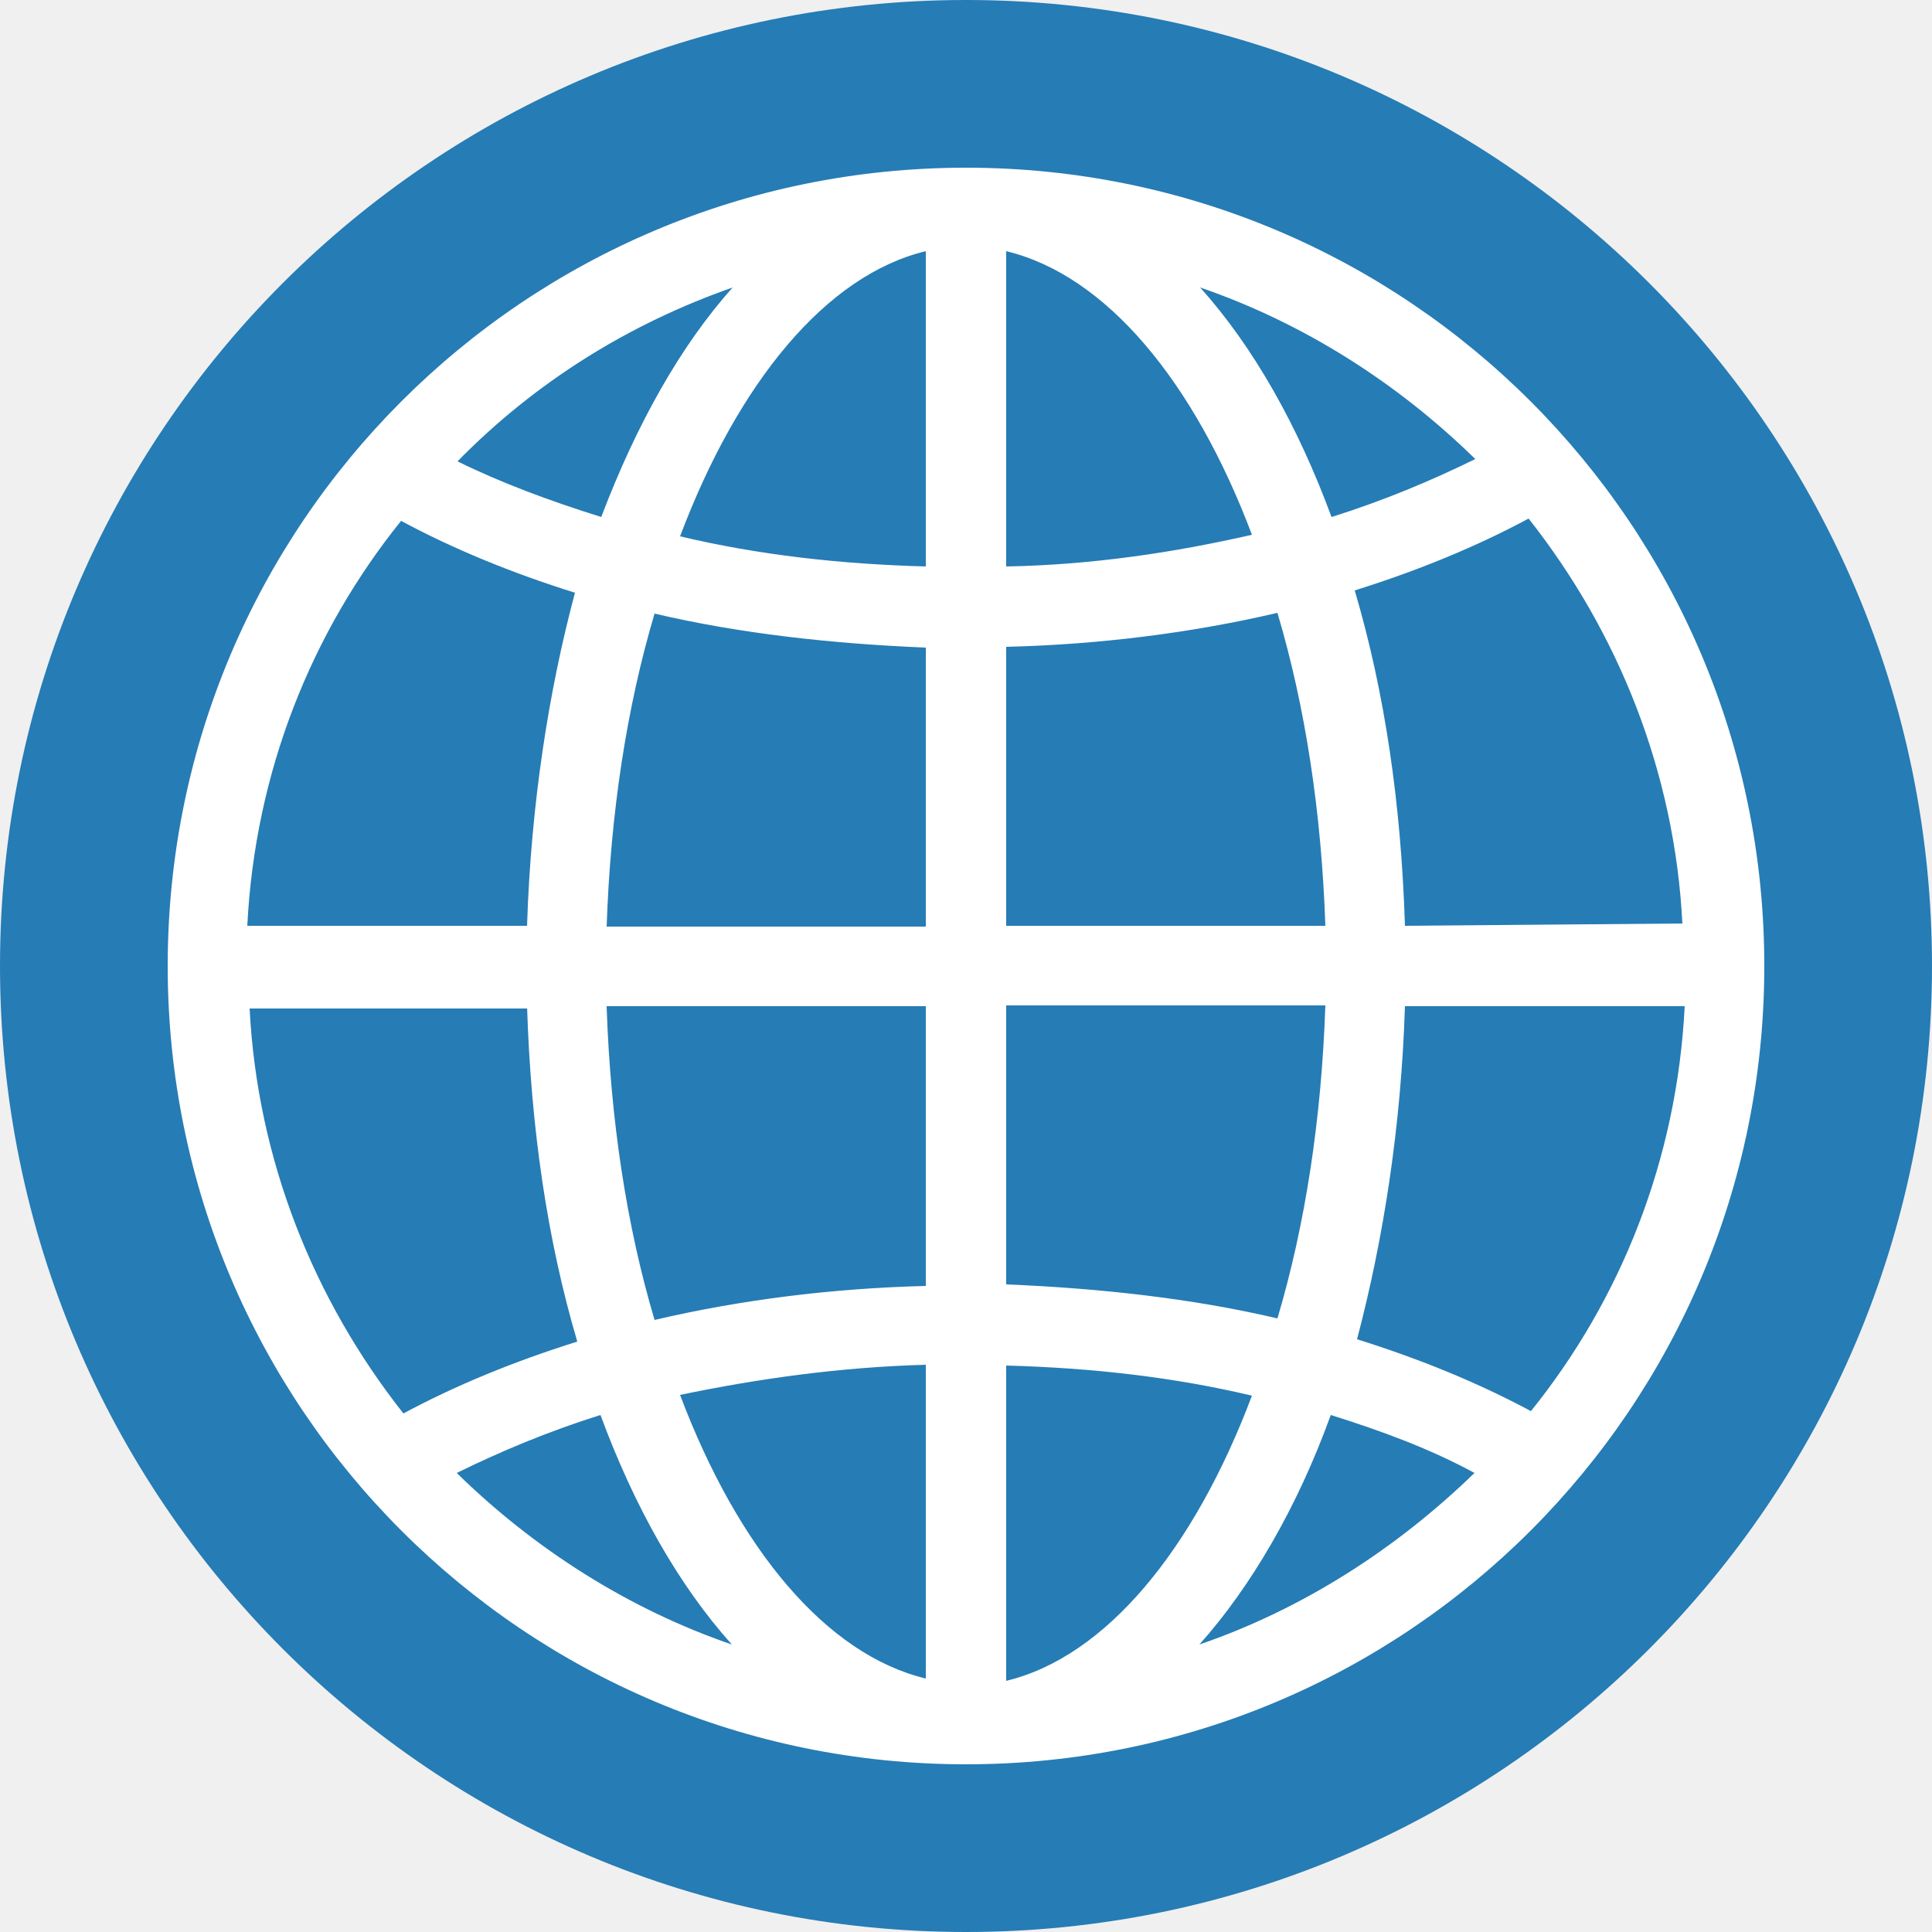
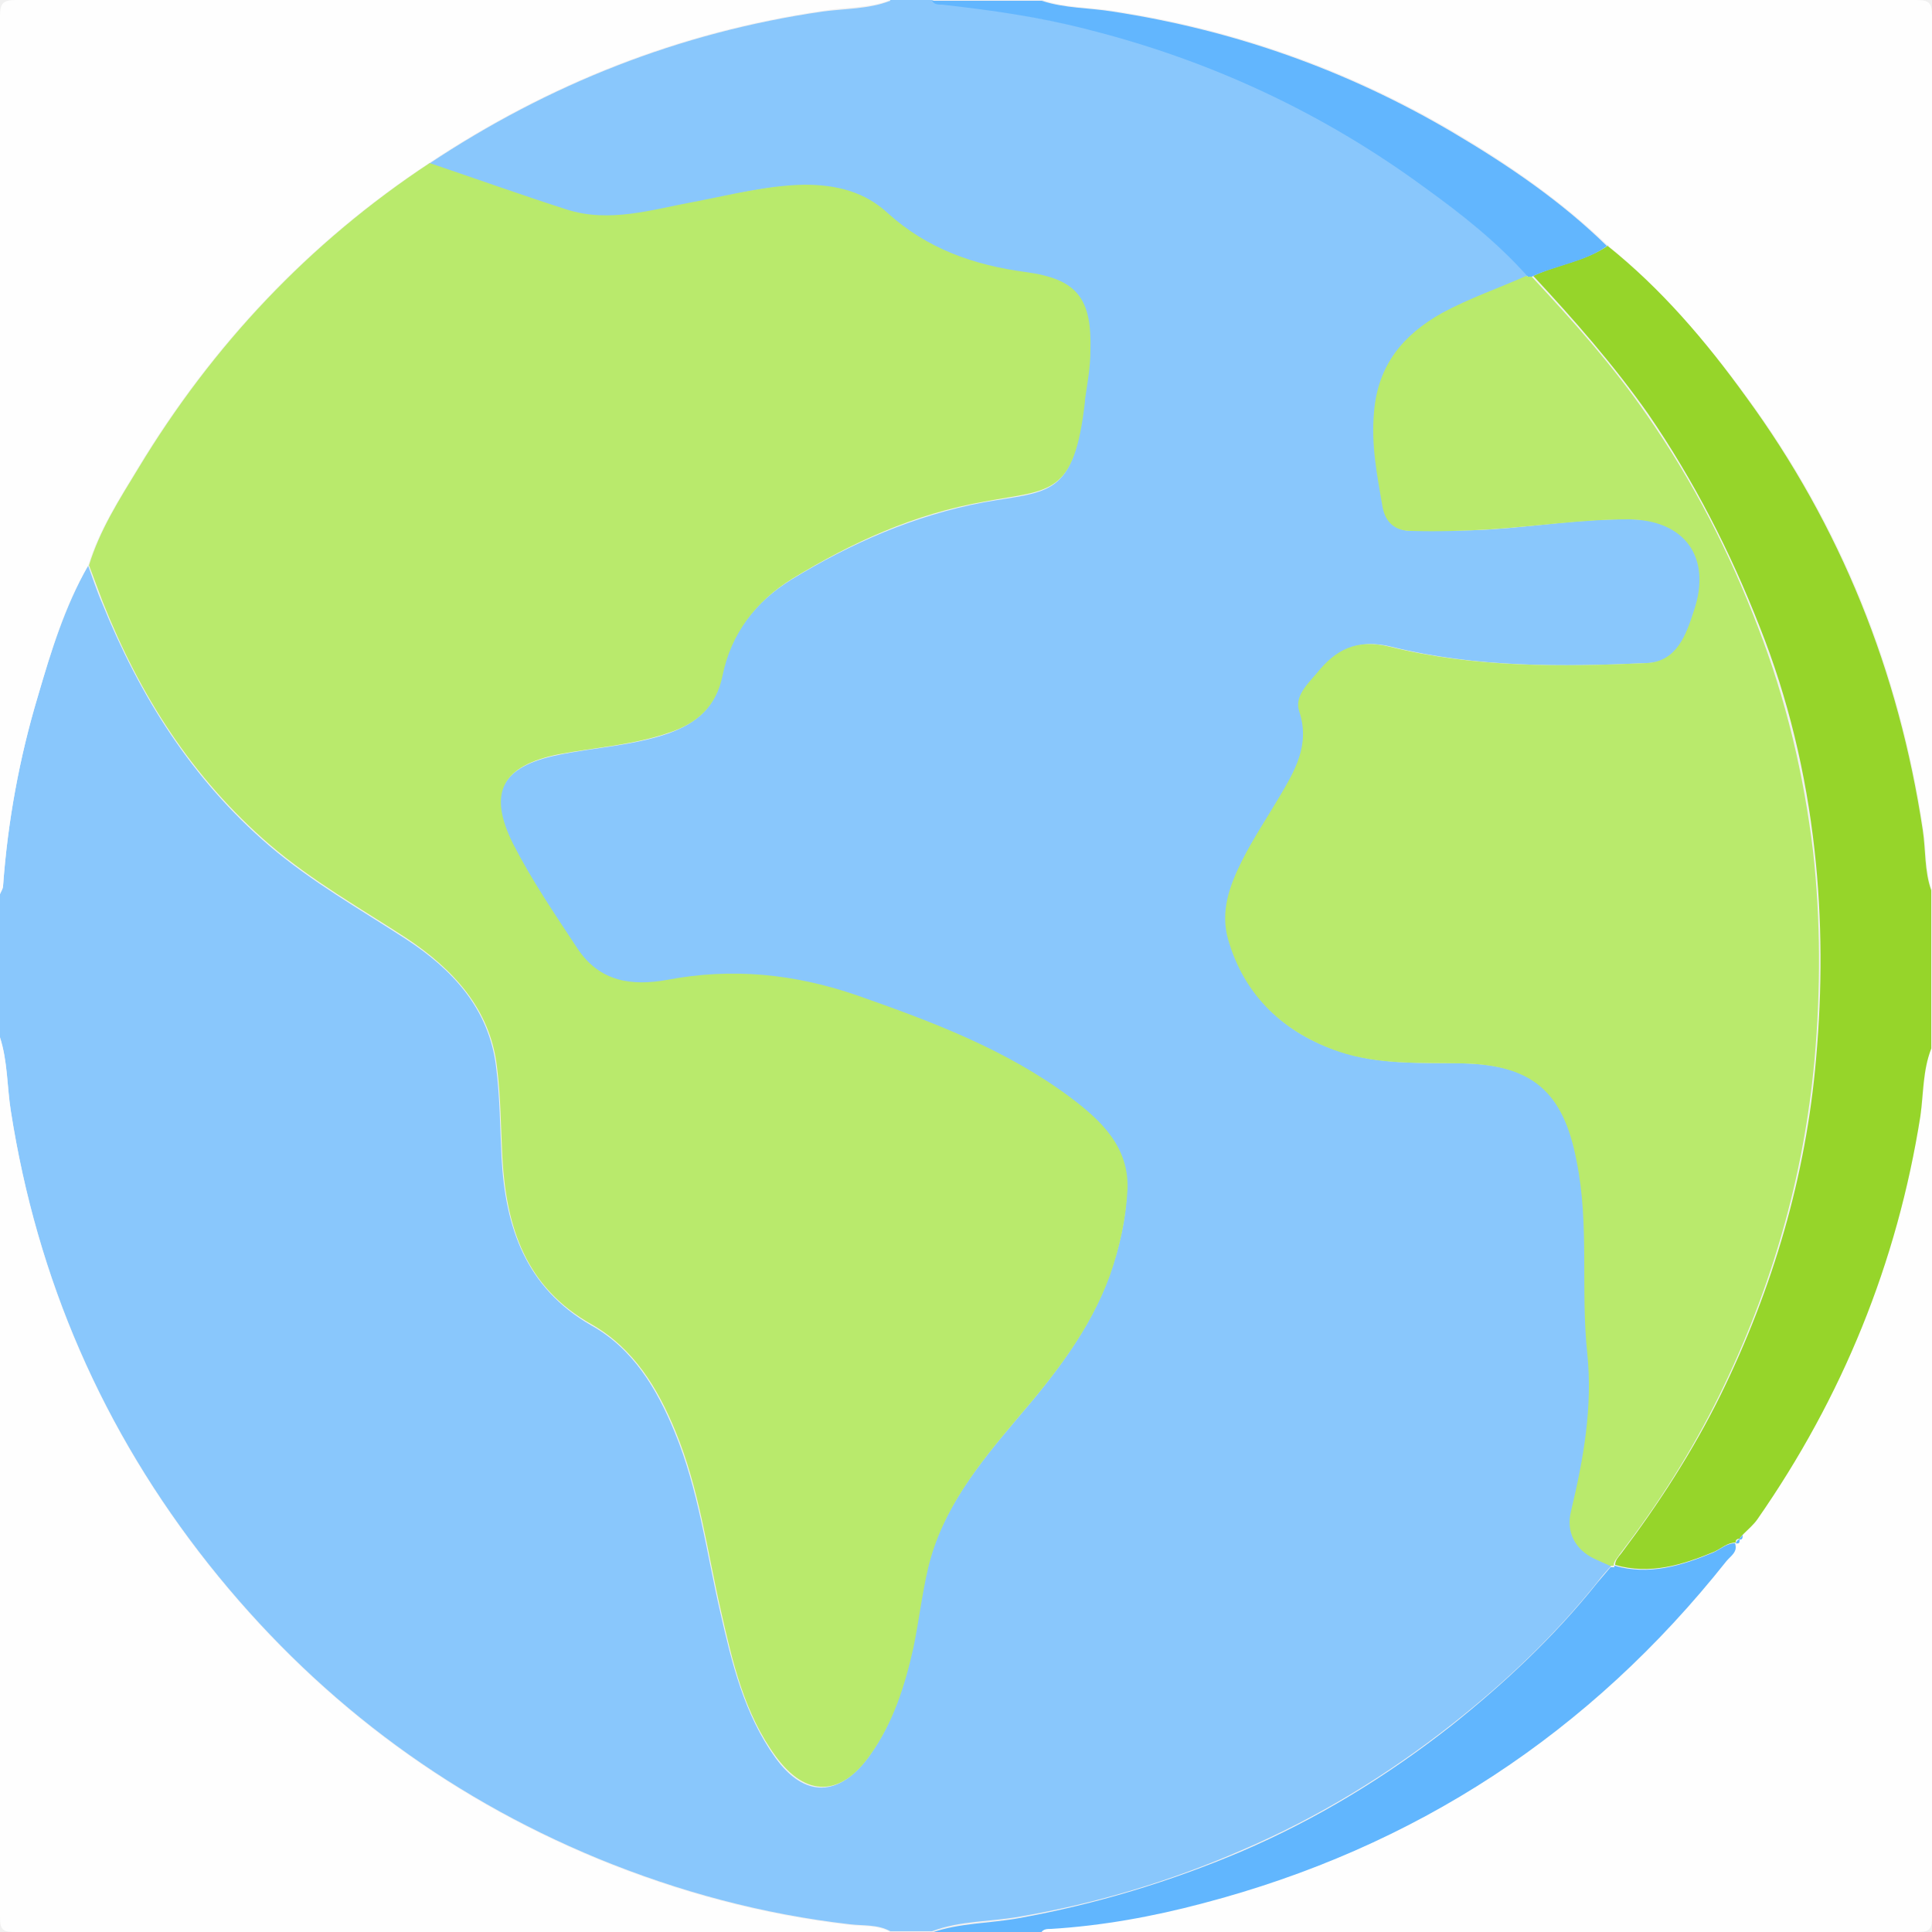
- <svg xmlns="http://www.w3.org/2000/svg" id="Layer_1" viewBox="0 0 25 25">
+ <svg xmlns="http://www.w3.org/2000/svg" id="Layer_1" width="8.82mm" height="8.82mm" viewBox="0 0 25 25">
  <defs>
    <style>
      .cls-1 {
-         fill: #fff;
+         fill: #b9ea6c;
      }

      .cls-2 {
-         fill: #267cb5;
+         fill: #62b6fe;
+       }
+ 
+       .cls-3 {
+         fill: #89c7fc;
+       }
+ 
+       .cls-4 {
+         fill: #61b6fe;
+       }
+ 
+       .cls-5 {
+         fill: #96d52a;
+       }
+ 
+       .cls-6 {
+         fill: #fefefe;
      }
    </style>
  </defs>
-   <circle class="cls-2" cx="12.5" cy="12.5" r="12.5" />
-   <path class="cls-1" d="M12.5,2.17C6.79,2.17,2.17,6.79,2.17,12.5s4.62,10.33,10.33,10.33,10.33-4.62,10.33-10.33S18.21,2.17,12.5,2.17ZM13.02,8.37c1.21-.03,2.4-.18,3.51-.44.36,1.21.57,2.58.62,4.05h-4.13v-3.62ZM13.02,7.33V3.25c1.29.31,2.43,1.68,3.18,3.67-1.01.23-2.07.39-3.18.41ZM11.98,3.25v4.08c-1.11-.03-2.17-.15-3.18-.39.75-1.99,1.89-3.38,3.18-3.69ZM11.98,8.37v3.62h-4.13c.05-1.47.26-2.84.62-4.05,1.11.26,2.3.39,3.51.44ZM6.82,11.98h-3.62c.1-1.99.83-3.8,1.99-5.24.67.36,1.42.67,2.25.93-.34,1.27-.57,2.74-.62,4.31ZM6.82,13.02c.05,1.58.26,3.02.65,4.34-.83.26-1.58.57-2.25.93-1.16-1.47-1.89-3.28-1.99-5.24h3.59v-.03ZM7.85,13.02h4.13v3.62c-1.21.03-2.4.18-3.51.44-.36-1.21-.57-2.58-.62-4.05ZM11.98,17.67v4.05c-1.29-.31-2.43-1.68-3.18-3.67,1.01-.21,2.07-.36,3.18-.39ZM13.02,21.75v-4.08c1.11.03,2.17.15,3.18.39-.75,1.99-1.89,3.38-3.18,3.69ZM13.02,16.63v-3.62h4.13c-.05,1.47-.26,2.84-.62,4.05-1.11-.26-2.3-.39-3.51-.44ZM18.18,13.02h3.62c-.1,1.99-.83,3.8-1.99,5.24-.67-.36-1.42-.67-2.25-.93.34-1.29.57-2.74.62-4.31ZM18.18,11.98c-.05-1.58-.26-3.02-.65-4.34.83-.26,1.58-.57,2.25-.93,1.16,1.47,1.89,3.28,1.99,5.24l-3.59.03h0ZM19.09,5.94c-.57.28-1.19.54-1.86.75-.44-1.19-1.01-2.2-1.7-2.97,1.34.46,2.56,1.24,3.56,2.22ZM9.48,3.72c-.67.75-1.24,1.76-1.7,2.97-.67-.21-1.29-.44-1.86-.72,1.01-1.03,2.22-1.78,3.56-2.25ZM5.91,19.06c.57-.28,1.19-.54,1.86-.75.44,1.19,1.01,2.2,1.7,2.97-1.34-.46-2.56-1.24-3.56-2.22ZM15.52,21.28c.67-.75,1.27-1.78,1.7-2.97.67.21,1.29.44,1.86.75-1.01.98-2.22,1.76-3.56,2.22Z" />
+   <path class="cls-3" d="M11.52,0h.54s.08.04.13.05c.63.07,1.26.17,1.88.32,1.59.4,3.05,1.07,4.37,2.05.47.35.94.71,1.33,1.15-.36.16-.74.29-1.09.48-.51.28-.83.67-.88,1.28-.04.42.04.82.11,1.23.04.21.16.31.37.31.34,0,.68,0,1.02-.02.6-.04,1.19-.14,1.8-.13.72,0,1.07.49.84,1.18-.11.31-.22.66-.61.68-1.11.05-2.23.06-3.32-.21-.44-.11-.7.04-.95.34-.12.14-.29.3-.23.49.15.44-.06.77-.26,1.12-.16.27-.34.54-.48.82-.16.31-.29.64-.18,1.01.21.75.72,1.23,1.44,1.46.51.17,1.06.14,1.59.15.91.02,1.3.37,1.48,1.26.16.83.05,1.67.14,2.5.07.68-.05,1.36-.21,2.03-.06.27.05.5.3.62.07.03.13.06.2.09-.06.07-.12.13-.17.2-.55.69-1.19,1.3-1.89,1.85-.84.66-1.74,1.21-2.72,1.63-.92.4-1.88.69-2.87.86-.38.07-.77.05-1.14.19h-.54c-.16-.09-.35-.07-.52-.09-1.13-.13-2.21-.42-3.26-.85-2.01-.83-3.69-2.11-5.04-3.81-1.37-1.73-2.22-3.69-2.56-5.87-.05-.32-.04-.64-.14-.95,0-.62,0-1.24,0-1.85.02-.04.04-.07.04-.11.06-.83.21-1.65.45-2.45.17-.58.35-1.16.65-1.69.06.16.11.32.18.48.49,1.21,1.16,2.28,2.16,3.14.55.47,1.17.82,1.77,1.21.6.39,1.08.9,1.17,1.66.05.39.05.78.07,1.17.05.9.31,1.68,1.16,2.17.54.3.85.82,1.08,1.38.31.75.41,1.55.59,2.33.15.66.31,1.32.71,1.88.38.53.83.52,1.22-.02.3-.42.45-.9.56-1.39.07-.34.11-.69.19-1.03.18-.76.66-1.35,1.15-1.93.48-.56.94-1.14,1.2-1.85.13-.36.22-.74.23-1.12.03-.55-.34-.89-.74-1.19-.83-.62-1.79-.98-2.76-1.32-.81-.29-1.62-.36-2.46-.2-.45.08-.87.03-1.16-.41-.29-.44-.59-.88-.83-1.35-.33-.66-.15-1.01.59-1.16.48-.1.97-.12,1.43-.28.36-.13.61-.34.69-.74.11-.55.43-.96.9-1.25.77-.47,1.59-.83,2.49-1,.85-.15,1.16-.06,1.3-1.3,0,0,0-.02,0-.02.02-.21.06-.42.07-.63.02-.68-.17-.92-.84-1.02-.67-.09-1.27-.31-1.78-.76-.3-.27-.68-.37-1.08-.37-.48,0-.95.13-1.42.22-.55.1-1.1.28-1.66.1-.6-.19-1.18-.4-1.77-.6,1.55-1.03,3.24-1.7,5.09-1.97.29-.04.6-.03.88-.14Z" />
+   <path class="cls-6" d="M0,13.43c.1.31.09.64.14.95.34,2.18,1.19,4.14,2.56,5.87,1.35,1.7,3.03,2.98,5.04,3.81,1.05.43,2.13.72,3.26.85.17.02.36,0,.52.09-3.77,0-7.55,0-11.32,0-.17,0-.2-.03-.2-.2,0-3.79,0-7.58,0-11.37Z" />
+   <path class="cls-6" d="M11.52,0c-.28.11-.59.09-.88.14-1.85.27-3.54.94-5.09,1.97-1.56,1.03-2.81,2.36-3.77,3.95-.24.4-.5.8-.64,1.26-.31.53-.48,1.11-.65,1.69-.24.8-.39,1.62-.45,2.45,0,.04-.03.07-.04.11,0-3.79,0-7.57,0-11.36C0,.04.04,0,.21,0c3.77,0,7.54,0,11.31,0Z" />
+   <path class="cls-6" d="M25,13.57c0,3.74,0,7.48,0,11.23,0,.17-.03.2-.2.2-3.77,0-7.55,0-11.32,0,.03-.05.08-.04.13-.05.67-.04,1.32-.16,1.96-.33,2.76-.72,5.02-2.2,6.78-4.43.05-.07.14-.12.11-.23h0s.06,0,.05-.05h0s.05-.03.05-.06c.06-.06.14-.12.18-.19,1.1-1.58,1.81-3.32,2.11-5.22.05-.29.03-.59.14-.87Z" />
+   <path class="cls-6" d="M13.48,0C17.25,0,21.02,0,24.79,0c.18,0,.21.04.21.21,0,3.77,0,7.54,0,11.31-.09-.25-.07-.52-.11-.78-.31-2.06-1.06-3.94-2.29-5.61-.52-.71-1.1-1.39-1.79-1.95-.6-.58-1.28-1.05-1.99-1.47-1.37-.81-2.84-1.33-4.41-1.57-.31-.05-.62-.04-.92-.14Z" />
+   <path class="cls-5" d="M20.8,3.18c.7.56,1.27,1.23,1.79,1.95,1.23,1.68,1.98,3.56,2.29,5.61.04.26.02.53.11.78v2.05c-.11.28-.1.58-.14.87-.3,1.9-1.01,3.64-2.11,5.22-.05.07-.12.13-.18.19-.02.02-.04.04-.05.06h0s-.06,0-.05.05c0,0,0,0,0,0-.11,0-.19.08-.28.12-.41.17-.83.3-1.28.17,0-.06.04-.1.08-.15.49-.65.93-1.33,1.29-2.06.67-1.37,1.1-2.82,1.23-4.34.08-.9.08-1.8-.02-2.7-.11-.99-.34-1.96-.71-2.89-.38-.97-.85-1.89-1.44-2.75-.45-.64-.96-1.22-1.49-1.79.32-.15.68-.19.98-.4Z" />
+   <path class="cls-4" d="M20.89,20.26c.45.13.87,0,1.28-.17.09-.04.17-.12.28-.12.04.11-.05.16-.11.23-1.77,2.23-4.03,3.71-6.78,4.43-.64.17-1.3.29-1.96.33-.05,0-.1,0-.13.05h-1.42c.37-.13.76-.12,1.14-.19.99-.18,1.95-.47,2.87-.86.98-.42,1.88-.97,2.72-1.63.69-.55,1.33-1.15,1.89-1.85.06-.07.12-.14.17-.2.02,0,.03,0,.05,0Z" />
+   <path class="cls-2" d="M20.8,3.18c-.29.21-.66.25-.98.4-.02,0-.03,0-.05,0-.39-.44-.86-.81-1.33-1.15-1.32-.97-2.78-1.65-4.37-2.05-.62-.16-1.25-.25-1.88-.32-.05,0-.1,0-.13-.05h1.42c.3.1.62.09.92.14,1.57.24,3.04.76,4.41,1.57.71.42,1.4.89,1.99,1.47Z" />
+   <path class="cls-1" d="M1.15,7.32c.14-.46.39-.85.64-1.26.96-1.59,2.21-2.92,3.77-3.95.59.2,1.18.41,1.77.6.56.18,1.11,0,1.66-.1.47-.09.93-.21,1.42-.22.41,0,.78.09,1.08.37.51.46,1.11.67,1.78.76.67.09.86.34.84,1.02,0,.21-.04.42-.07.63,0,0,0,.02,0,.02-.14,1.24-.45,1.14-1.3,1.3-.91.16-1.72.53-2.49,1-.47.29-.79.71-.9,1.25-.08.4-.33.62-.69.74-.46.16-.95.19-1.43.28-.74.15-.92.5-.59,1.16.24.47.54.91.83,1.35.29.44.71.49,1.16.41.84-.16,1.65-.08,2.46.2.97.34,1.93.7,2.76,1.32.4.3.76.64.74,1.19-.02.38-.1.75-.23,1.12-.26.71-.72,1.29-1.2,1.85-.49.58-.97,1.17-1.15,1.93-.08.34-.12.69-.19,1.03-.11.49-.26.97-.56,1.39-.38.54-.83.55-1.22.02-.41-.56-.56-1.22-.71-1.88-.18-.78-.28-1.58-.59-2.33-.23-.56-.54-1.07-1.08-1.38-.86-.48-1.11-1.26-1.16-2.17-.02-.39-.02-.78-.07-1.17-.09-.75-.57-1.26-1.17-1.66-.6-.39-1.22-.74-1.77-1.21-1-.86-1.68-1.93-2.16-3.14-.06-.16-.12-.32-.18-.48Z" />
+   <path class="cls-1" d="M19.77,3.58s.03,0,.05,0c.53.57,1.05,1.15,1.49,1.79.6.86,1.07,1.78,1.44,2.75.36.93.59,1.9.71,2.89.1.89.1,1.8.02,2.7-.14,1.53-.56,2.97-1.23,4.34-.36.73-.79,1.41-1.29,2.06-.03.05-.08.09-.08.15-.02,0-.03,0-.05,0-.07-.03-.13-.06-.2-.09-.25-.12-.37-.35-.3-.62.16-.67.28-1.34.21-2.03-.09-.83.03-1.67-.14-2.5-.17-.89-.57-1.24-1.48-1.26-.54-.01-1.08.02-1.59-.15-.71-.24-1.23-.72-1.44-1.46-.1-.36.02-.69.18-1.01.14-.28.32-.55.48-.82.2-.34.41-.68.26-1.12-.06-.19.11-.35.23-.49.24-.3.51-.45.95-.34,1.09.27,2.21.26,3.32.21.39-.02.51-.37.61-.68.23-.68-.11-1.17-.84-1.18-.6,0-1.2.09-1.8.13-.34.02-.68.03-1.02.02-.2,0-.33-.1-.37-.31-.07-.41-.15-.8-.11-1.23.05-.61.38-1,.88-1.28.35-.19.73-.32,1.09-.48Z" />
+   <path class="cls-4" d="M22.5,19.92s.04-.04.05-.06c0,.04,0,.07-.05.06Z" />
+   <path class="cls-4" d="M22.46,19.97s.02-.05.05-.05c0,.04,0,.06-.05.05Z" />
</svg>
